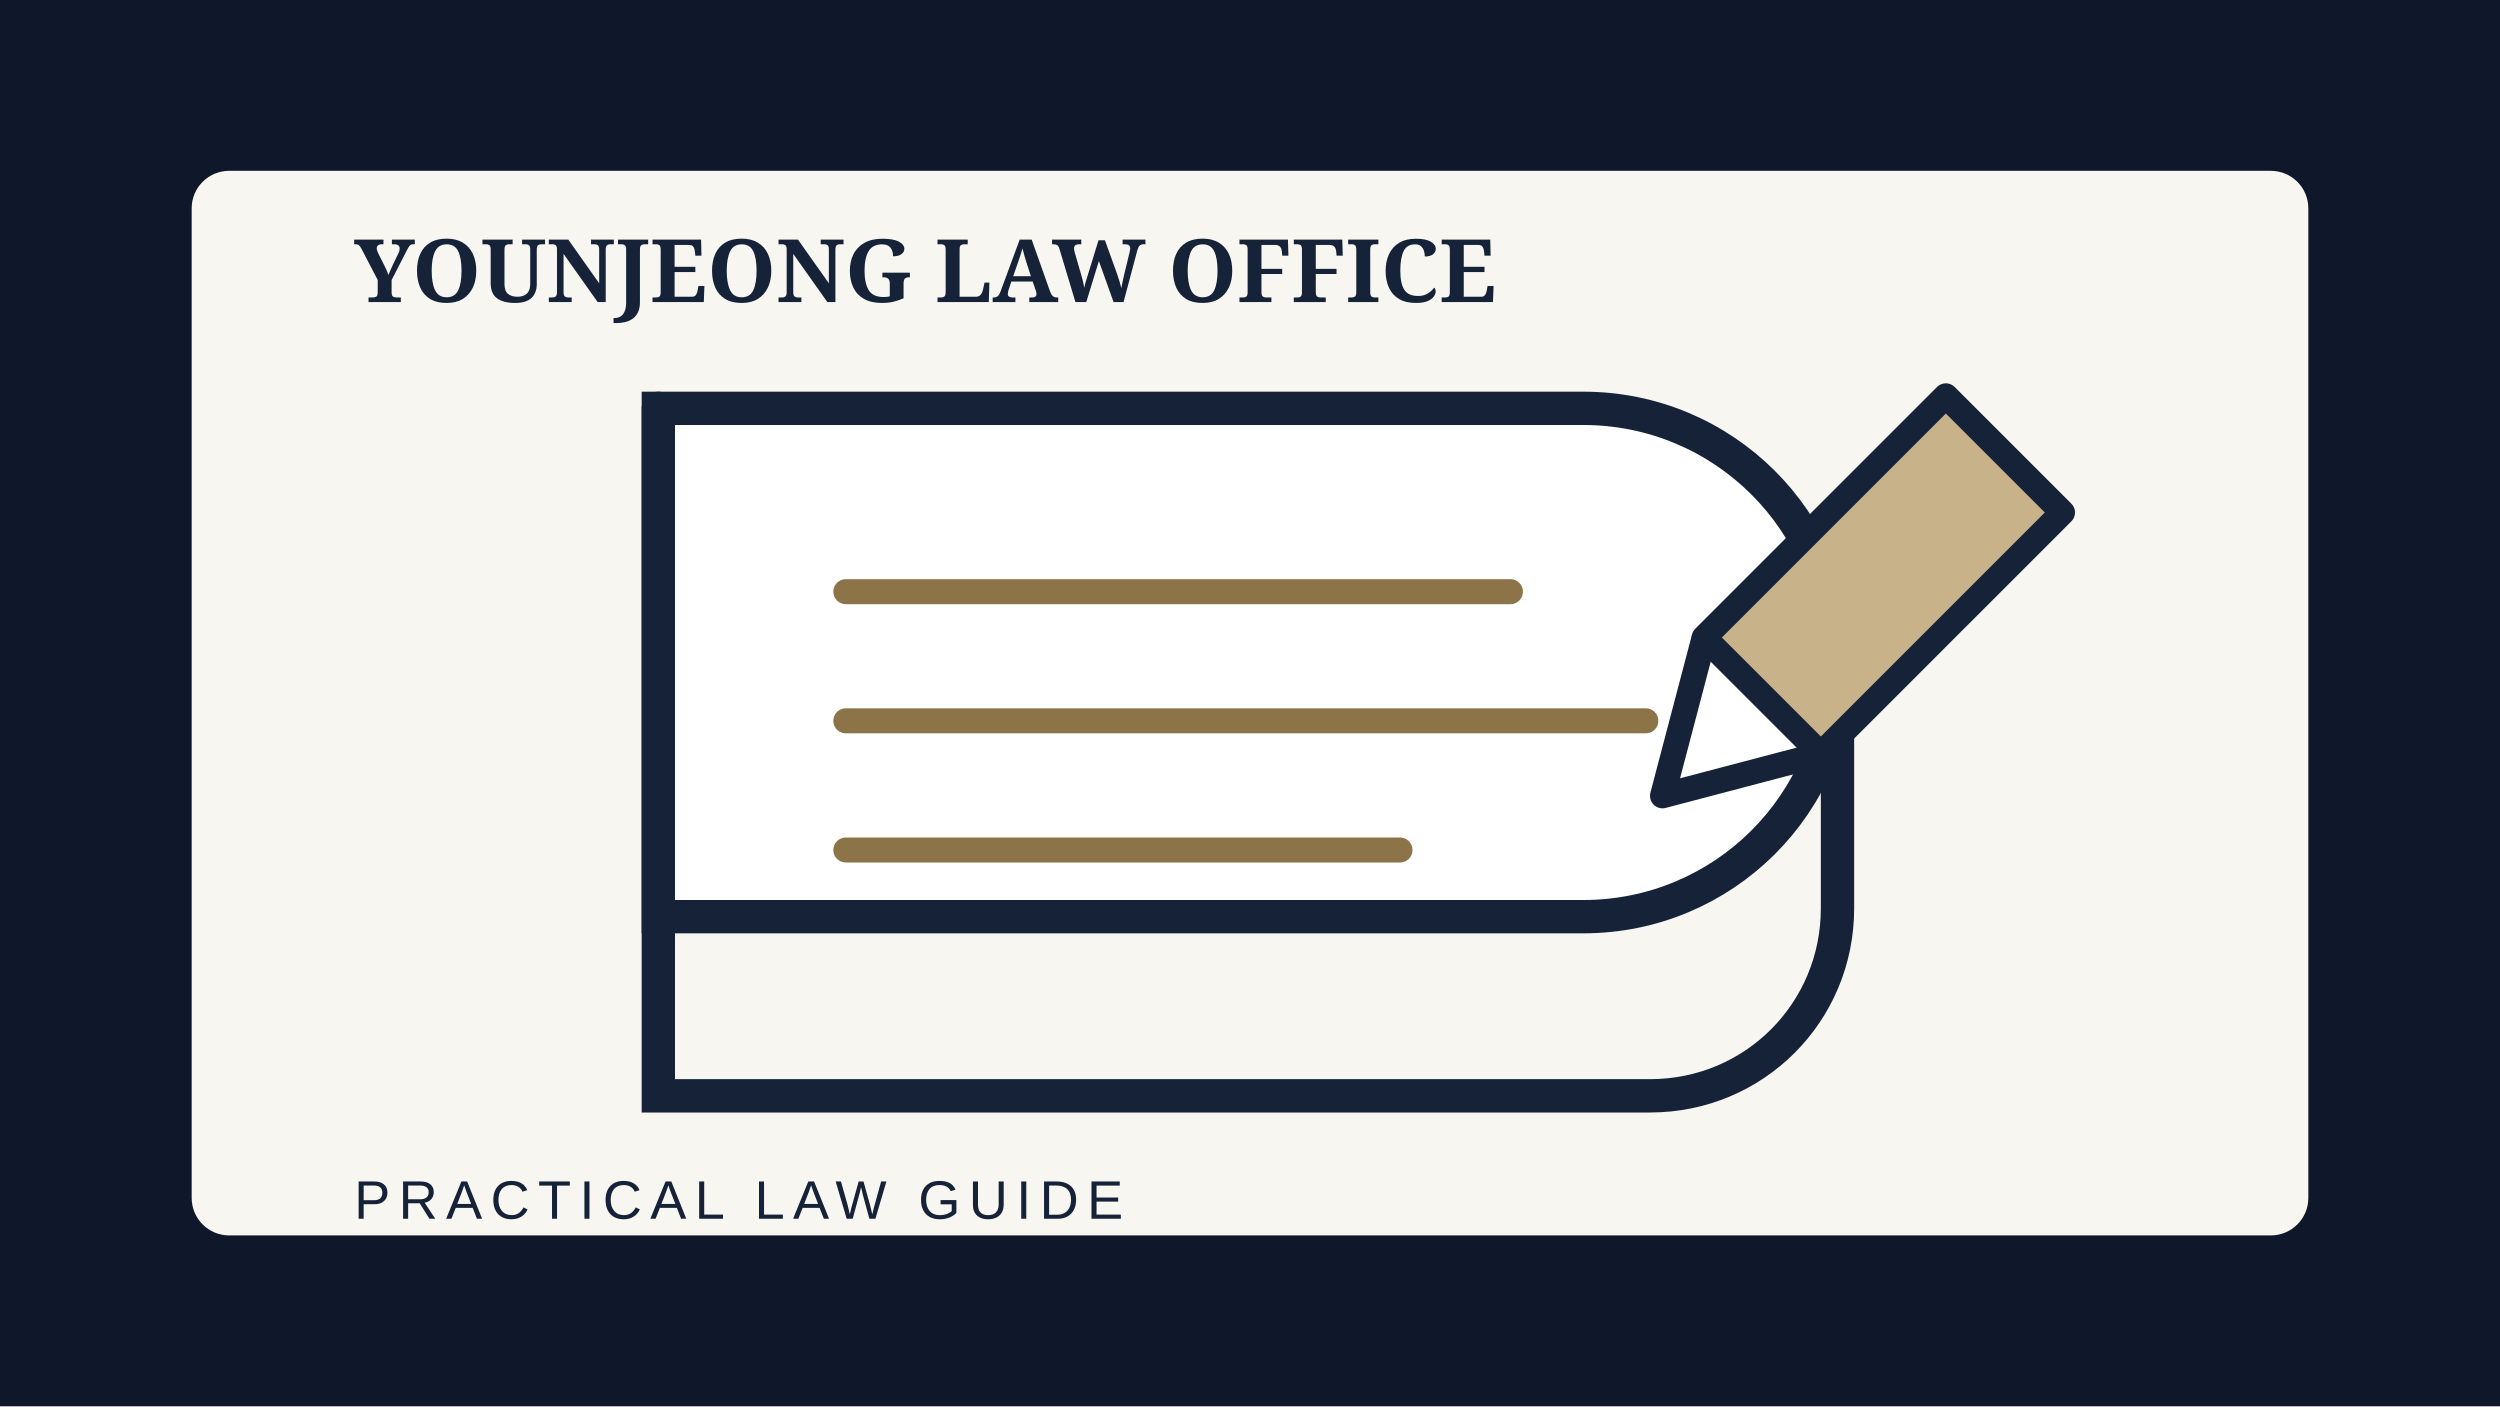
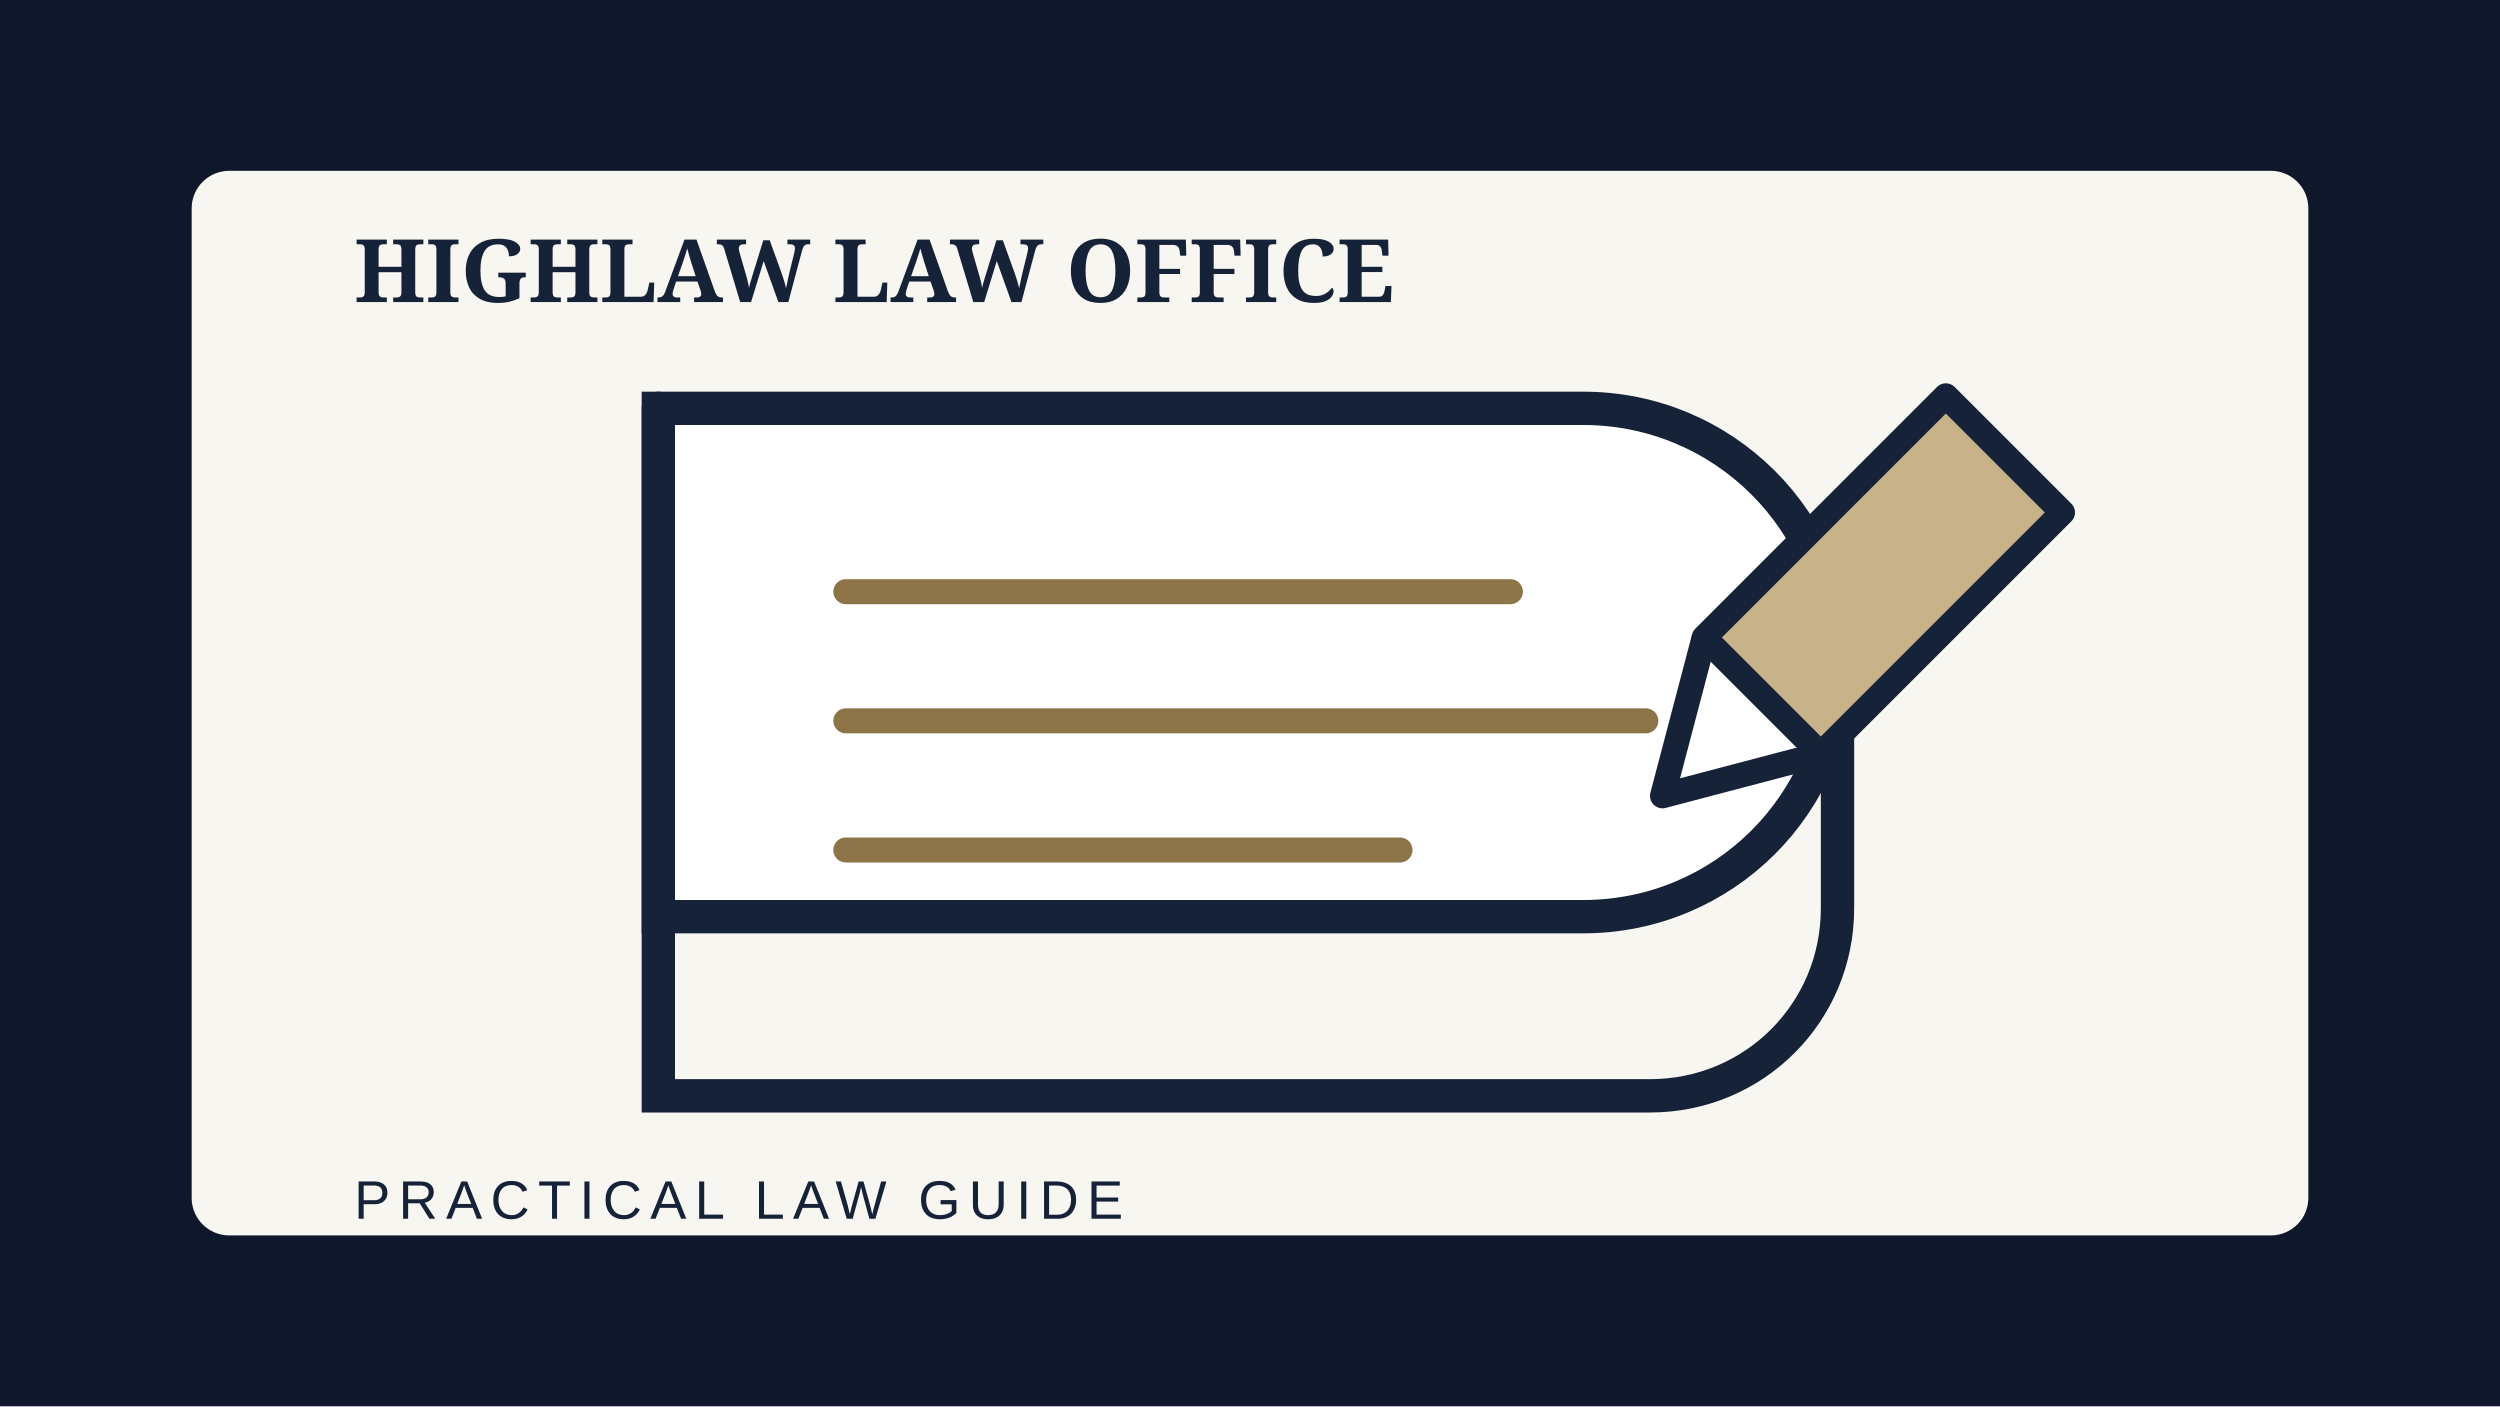
<svg xmlns="http://www.w3.org/2000/svg" width="1200" height="675" viewBox="0 0 1200 675" fill="none">
  <rect width="1200" height="675" fill="#0F172A" />
  <rect x="92" y="82" width="1016" height="511" rx="18" fill="#F8F6F1" />
  <path d="M316 196H760C827 196 882 250 882 318C882 386 827 440 760 440H316V196Z" fill="#FFFFFF" stroke="#152238" stroke-width="16" />
  <path d="M316 196V526H792C842 526 882 486 882 436V318" stroke="#152238" stroke-width="16" stroke-linecap="round" />
  <path d="M406 284H725M406 346H790M406 408H672" stroke="#8C7448" stroke-width="12" stroke-linecap="round" />
  <path d="M934 190L990 246L874 362L818 306L934 190Z" fill="#C7B28A" stroke="#152238" stroke-width="12" stroke-linejoin="round" />
  <path d="M818 306L798 382L874 362" stroke="#152238" stroke-width="12" stroke-linejoin="round" />
-   <text x="170" y="145" fill="#152238" font-family="Georgia, serif" font-size="42" font-weight="700">YOUNJEONG LAW OFFICE</text>
+   <text x="170" y="145" fill="#152238" font-family="Georgia, serif" font-size="42" font-weight="700">HIGHLAW LAW OFFICE</text>
  <text x="170" y="585" fill="#152238" font-family="Arial, sans-serif" font-size="26" letter-spacing="4">PRACTICAL LAW GUIDE</text>
</svg>
